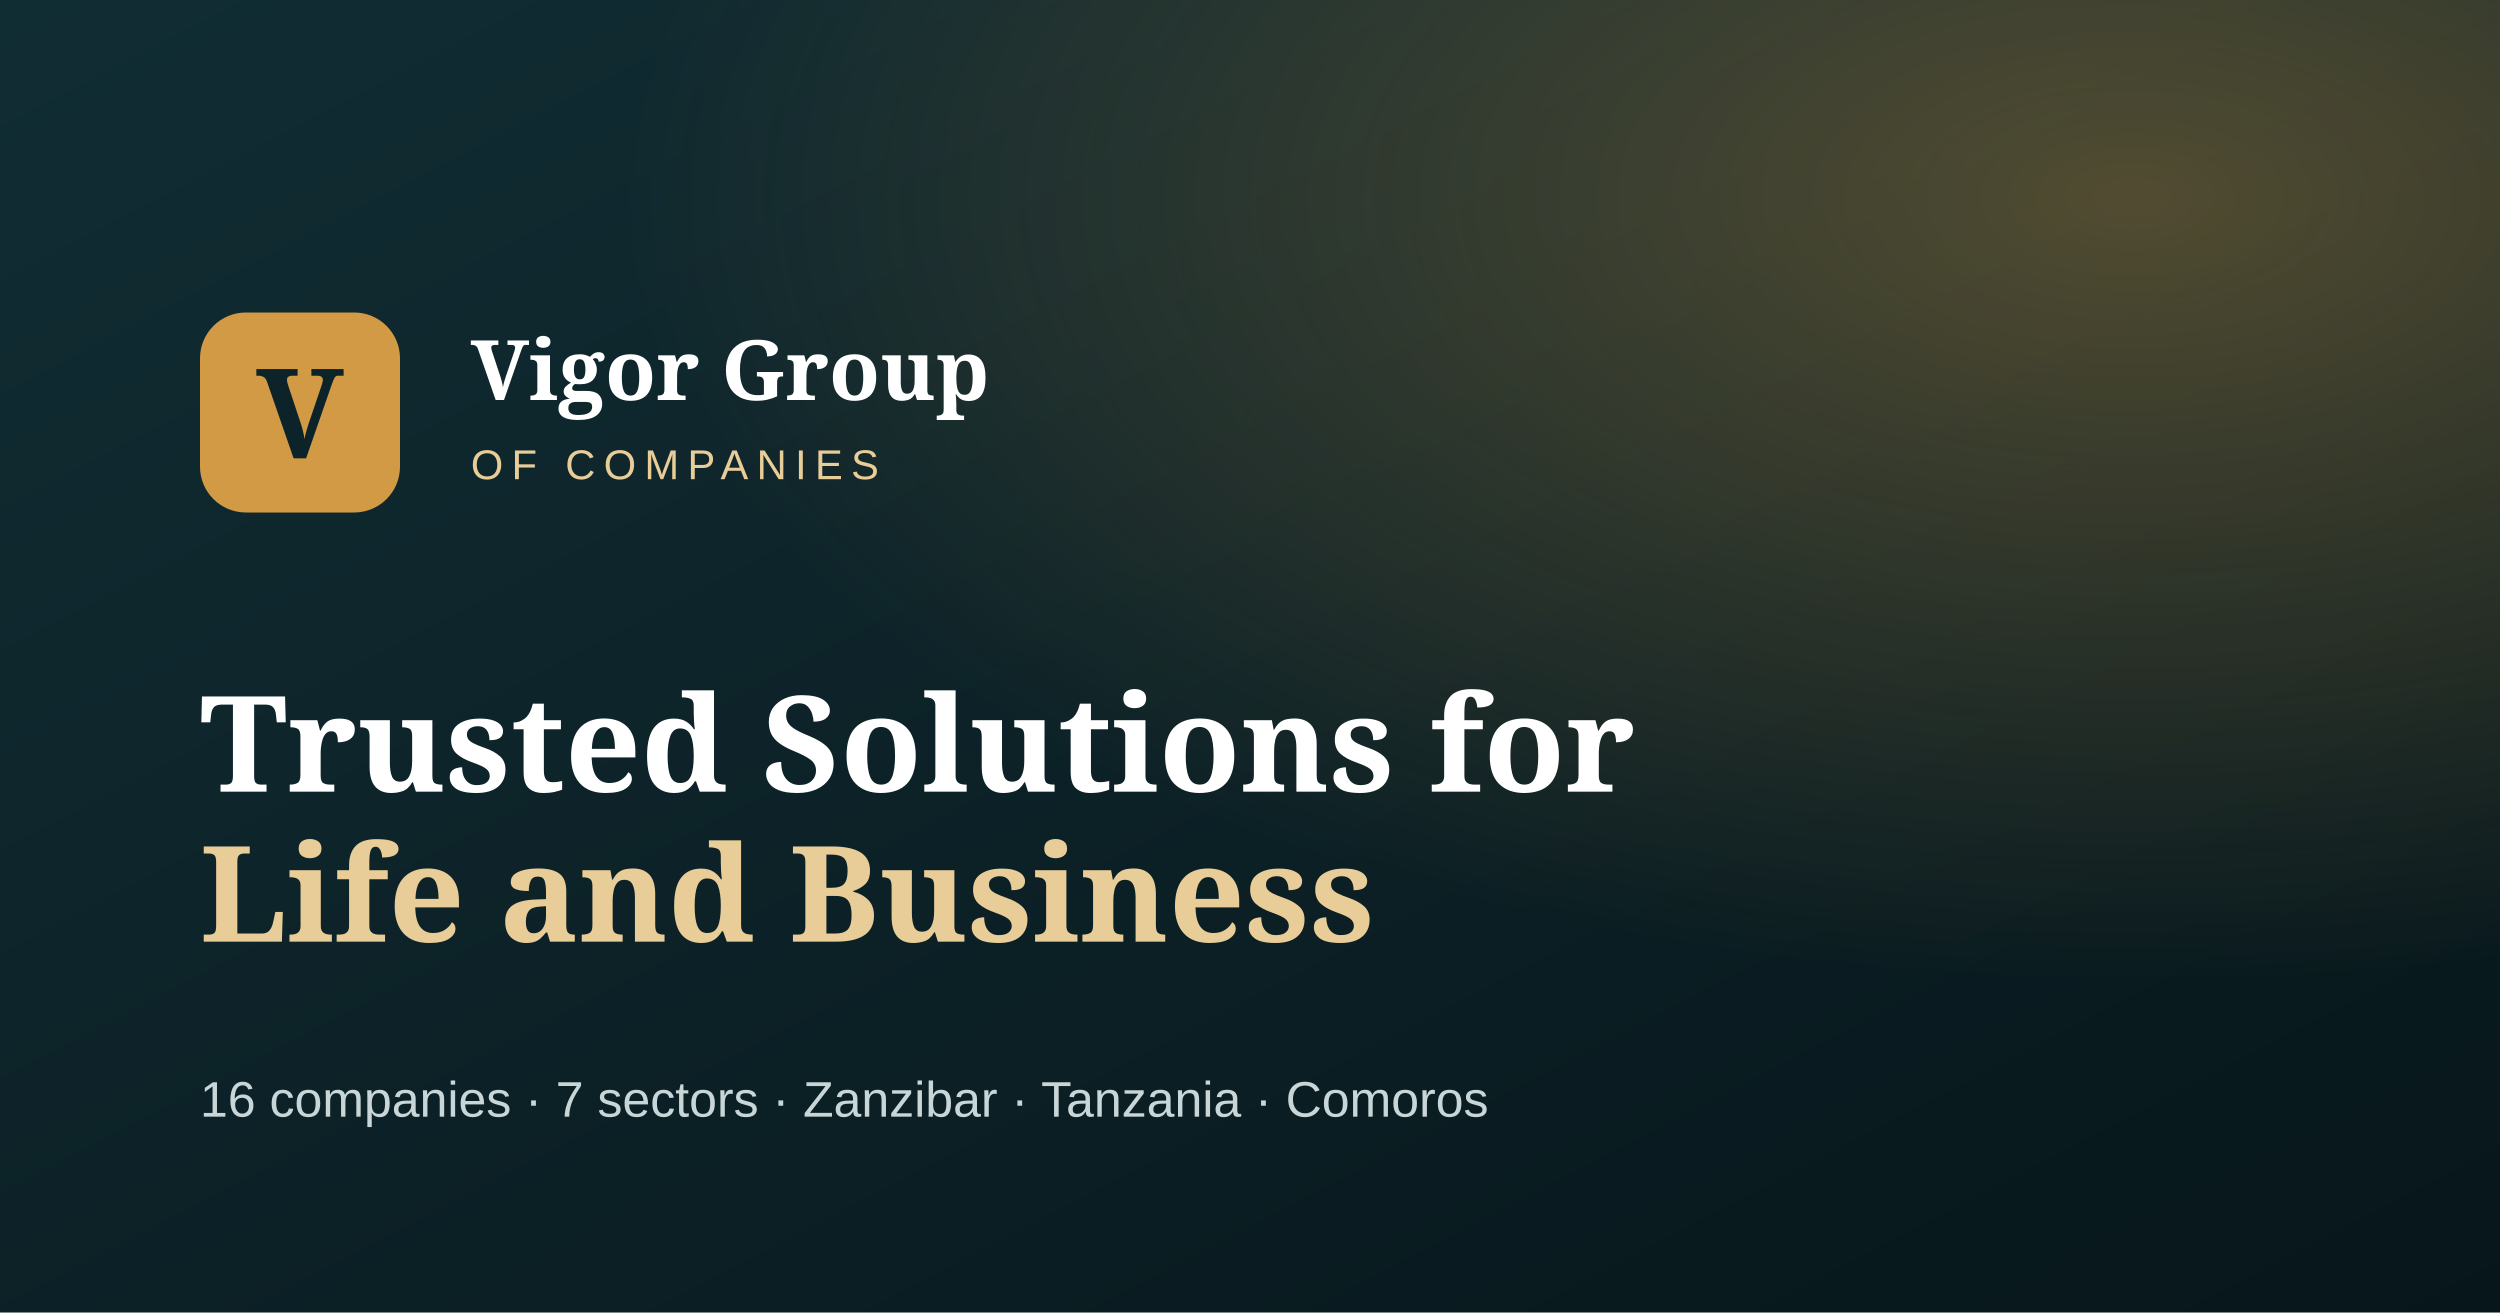
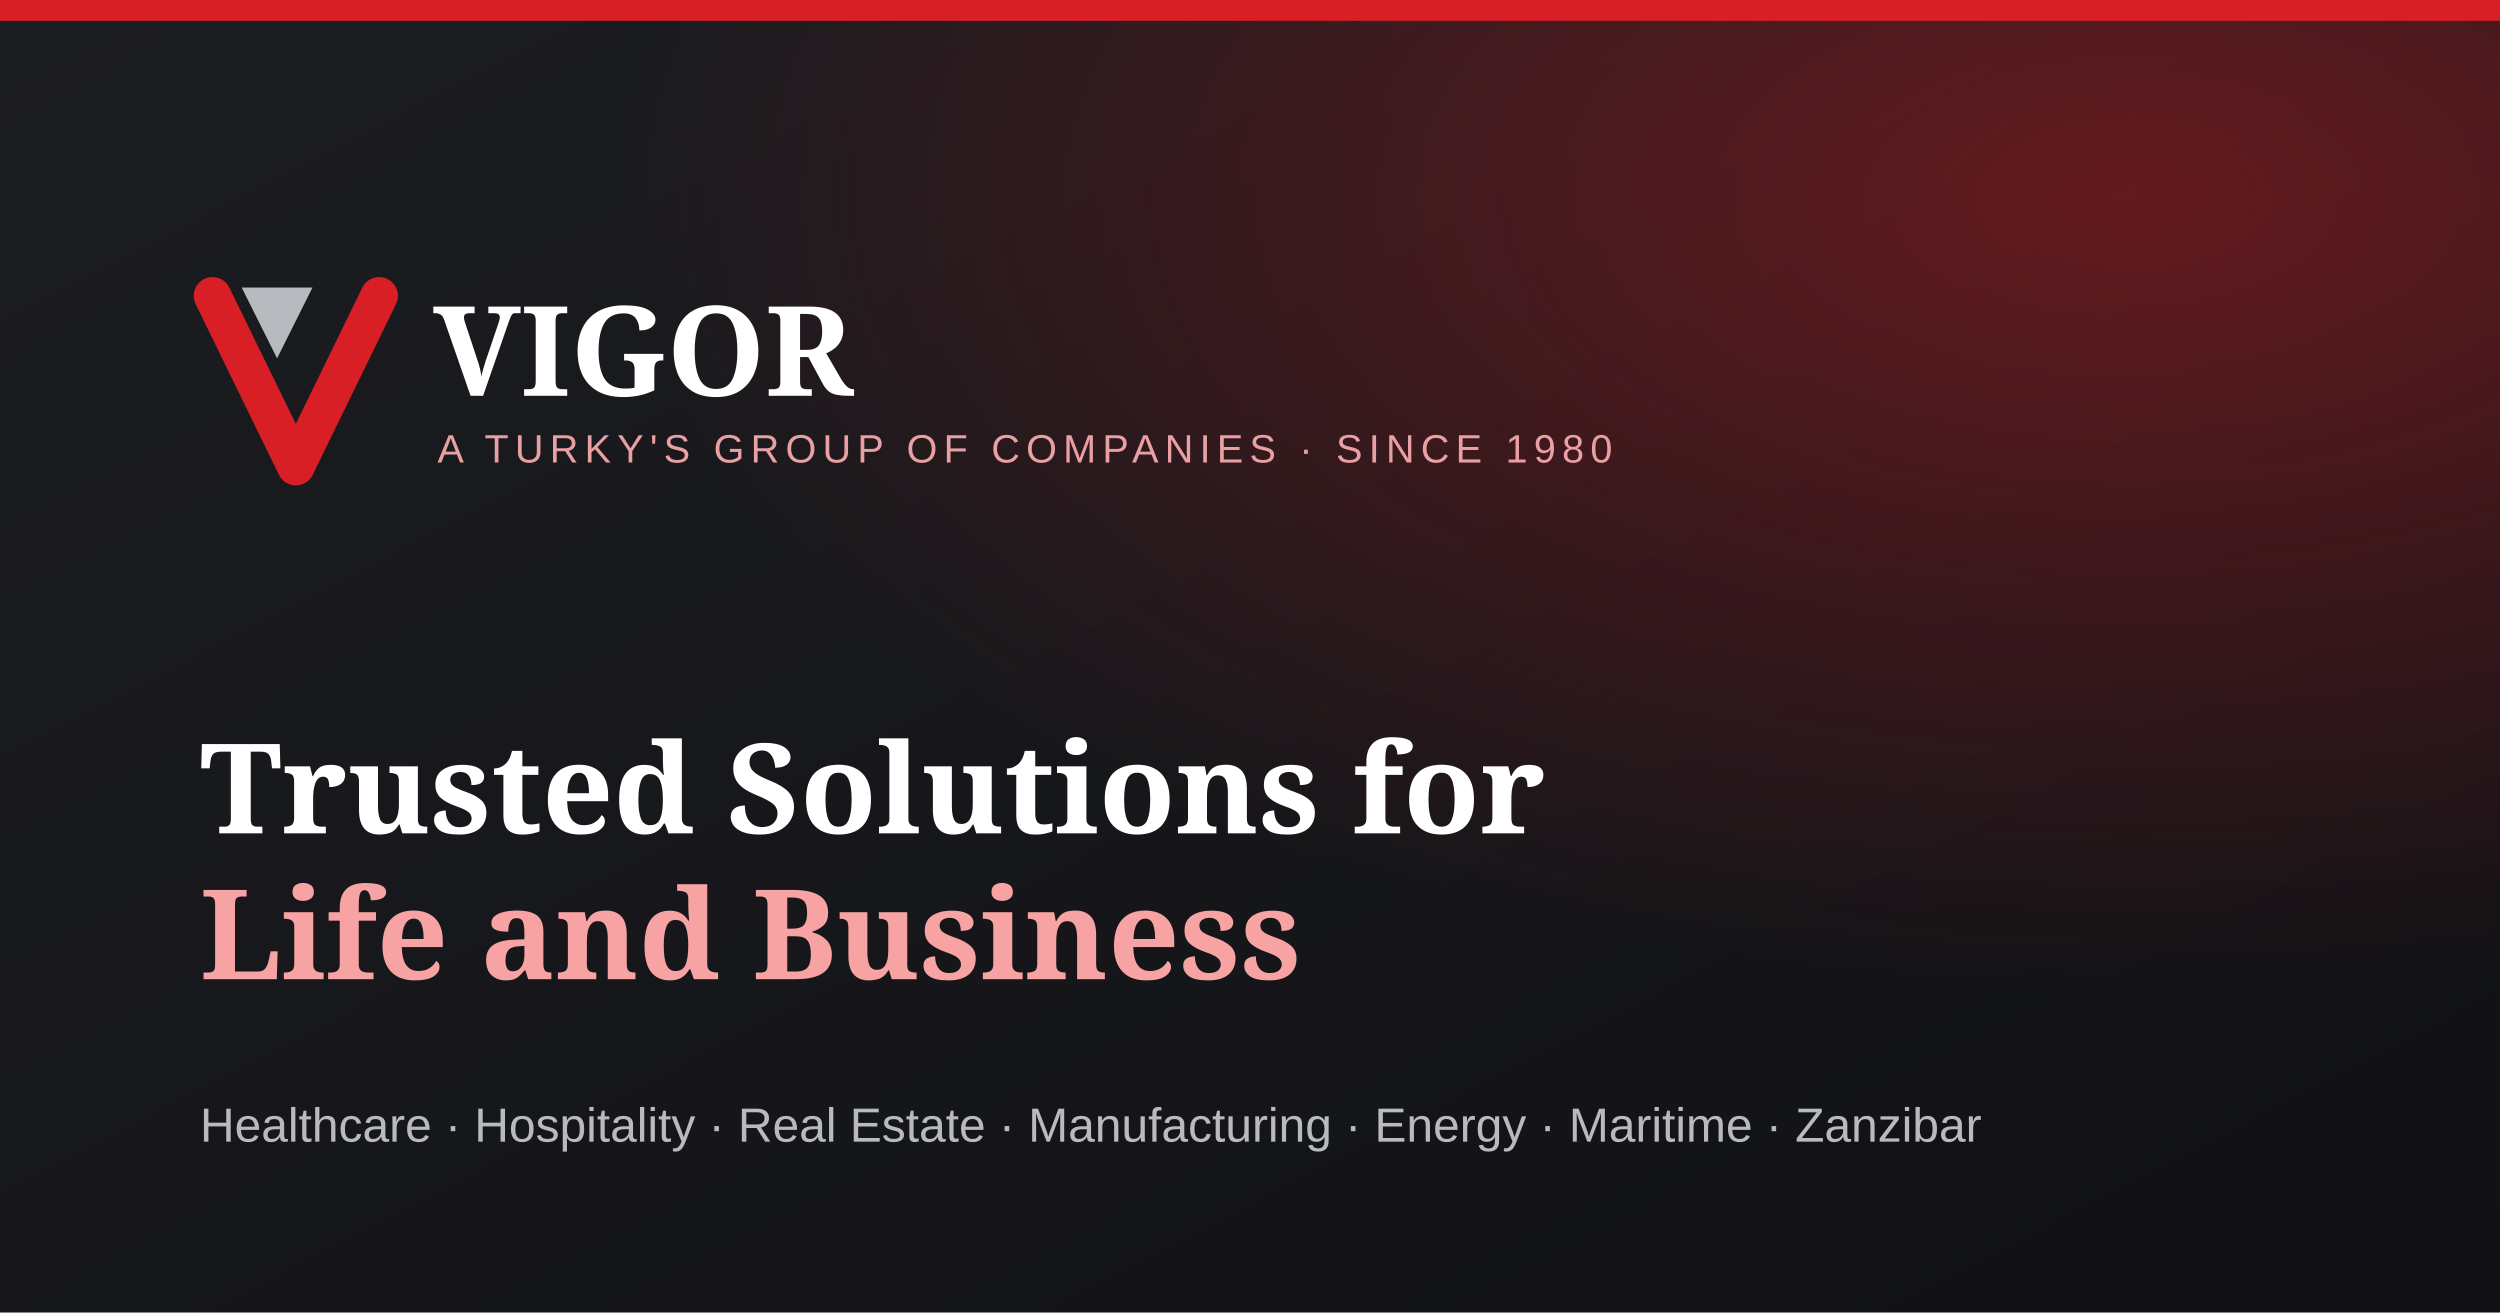
- <svg xmlns="http://www.w3.org/2000/svg" width="1200" height="630" viewBox="0 0 1200 630" role="img" aria-label="Vigor Group of Companies — Trusted Solutions for Life and Business">
+ <svg xmlns="http://www.w3.org/2000/svg" width="1200" height="630" viewBox="0 0 1200 630" role="img" aria-label="VIGOR — A Turky's Group of Companies — Trusted Solutions for Life and Business">
  <defs>
    <linearGradient id="bg" x1="0" y1="0" x2="1" y2="1">
-       <stop offset="0" stop-color="#112d34" />
-       <stop offset="1" stop-color="#07161a" />
+       <stop offset="0" stop-color="#1c1d21" />
+       <stop offset="1" stop-color="#111114" />
    </linearGradient>
    <radialGradient id="glow" cx="0.85" cy="0.15" r="0.6">
-       <stop offset="0" stop-color="#d29a44" stop-opacity="0.35" />
-       <stop offset="1" stop-color="#d29a44" stop-opacity="0" />
+       <stop offset="0" stop-color="#d81f26" stop-opacity="0.4" />
+       <stop offset="1" stop-color="#d81f26" stop-opacity="0" />
    </radialGradient>
  </defs>
  <rect width="1200" height="630" fill="url(#bg)" />
  <rect width="1200" height="630" fill="url(#glow)" />
-   <g transform="translate(96,150)">
-     <rect x="0" y="0" width="96" height="96" rx="22" fill="#d29a44" />
-     <text x="48" y="70" font-family="Georgia, serif" font-size="60" font-weight="700" fill="#0c2329" text-anchor="middle">V</text>
-     <text x="130" y="42" font-family="Georgia, serif" font-size="40" font-weight="600" fill="#ffffff">Vigor Group</text>
-     <text x="130" y="80" font-family="Arial, sans-serif" font-size="20" letter-spacing="4" fill="#e9cd98">OF COMPANIES</text>
+   <rect x="0" y="0" width="1200" height="10" fill="#d81f26" />
+   <g transform="translate(96,132)">
+     <path d="M20 6 L54 6 L37 40 Z" fill="#b8babf" />
+     <path d="M6 10 L46 92 L86 10" fill="none" stroke="#d81f26" stroke-width="18" stroke-linejoin="round" stroke-linecap="round" />
+     <text x="112" y="58" font-family="Georgia, serif" font-size="60" font-weight="700" fill="#ffffff">VIGOR</text>
+     <text x="114" y="90" font-family="Arial, sans-serif" font-size="19" letter-spacing="3" fill="#e9a0a3">A TURKY'S GROUP OF COMPANIES · SINCE 1980</text>
  </g>
-   <text x="96" y="380" font-family="Georgia, serif" font-size="64" font-weight="600" fill="#ffffff">Trusted Solutions for</text>
-   <text x="96" y="452" font-family="Georgia, serif" font-size="64" font-weight="600" fill="#e9cd98">Life and Business</text>
-   <text x="96" y="536" font-family="Arial, sans-serif" font-size="24" fill="#c9d6d8">16 companies · 7 sectors · Zanzibar · Tanzania · Comoros</text>
+   <text x="96" y="400" font-family="Georgia, serif" font-size="60" font-weight="600" fill="#ffffff">Trusted Solutions for</text>
+   <text x="96" y="470" font-family="Georgia, serif" font-size="60" font-weight="600" fill="#f7a3a3">Life and Business</text>
+   <text x="96" y="548" font-family="Arial, sans-serif" font-size="23" fill="#b8babf">Healthcare · Hospitality · Real Estate · Manufacturing · Energy · Maritime · Zanzibar</text>
</svg>
